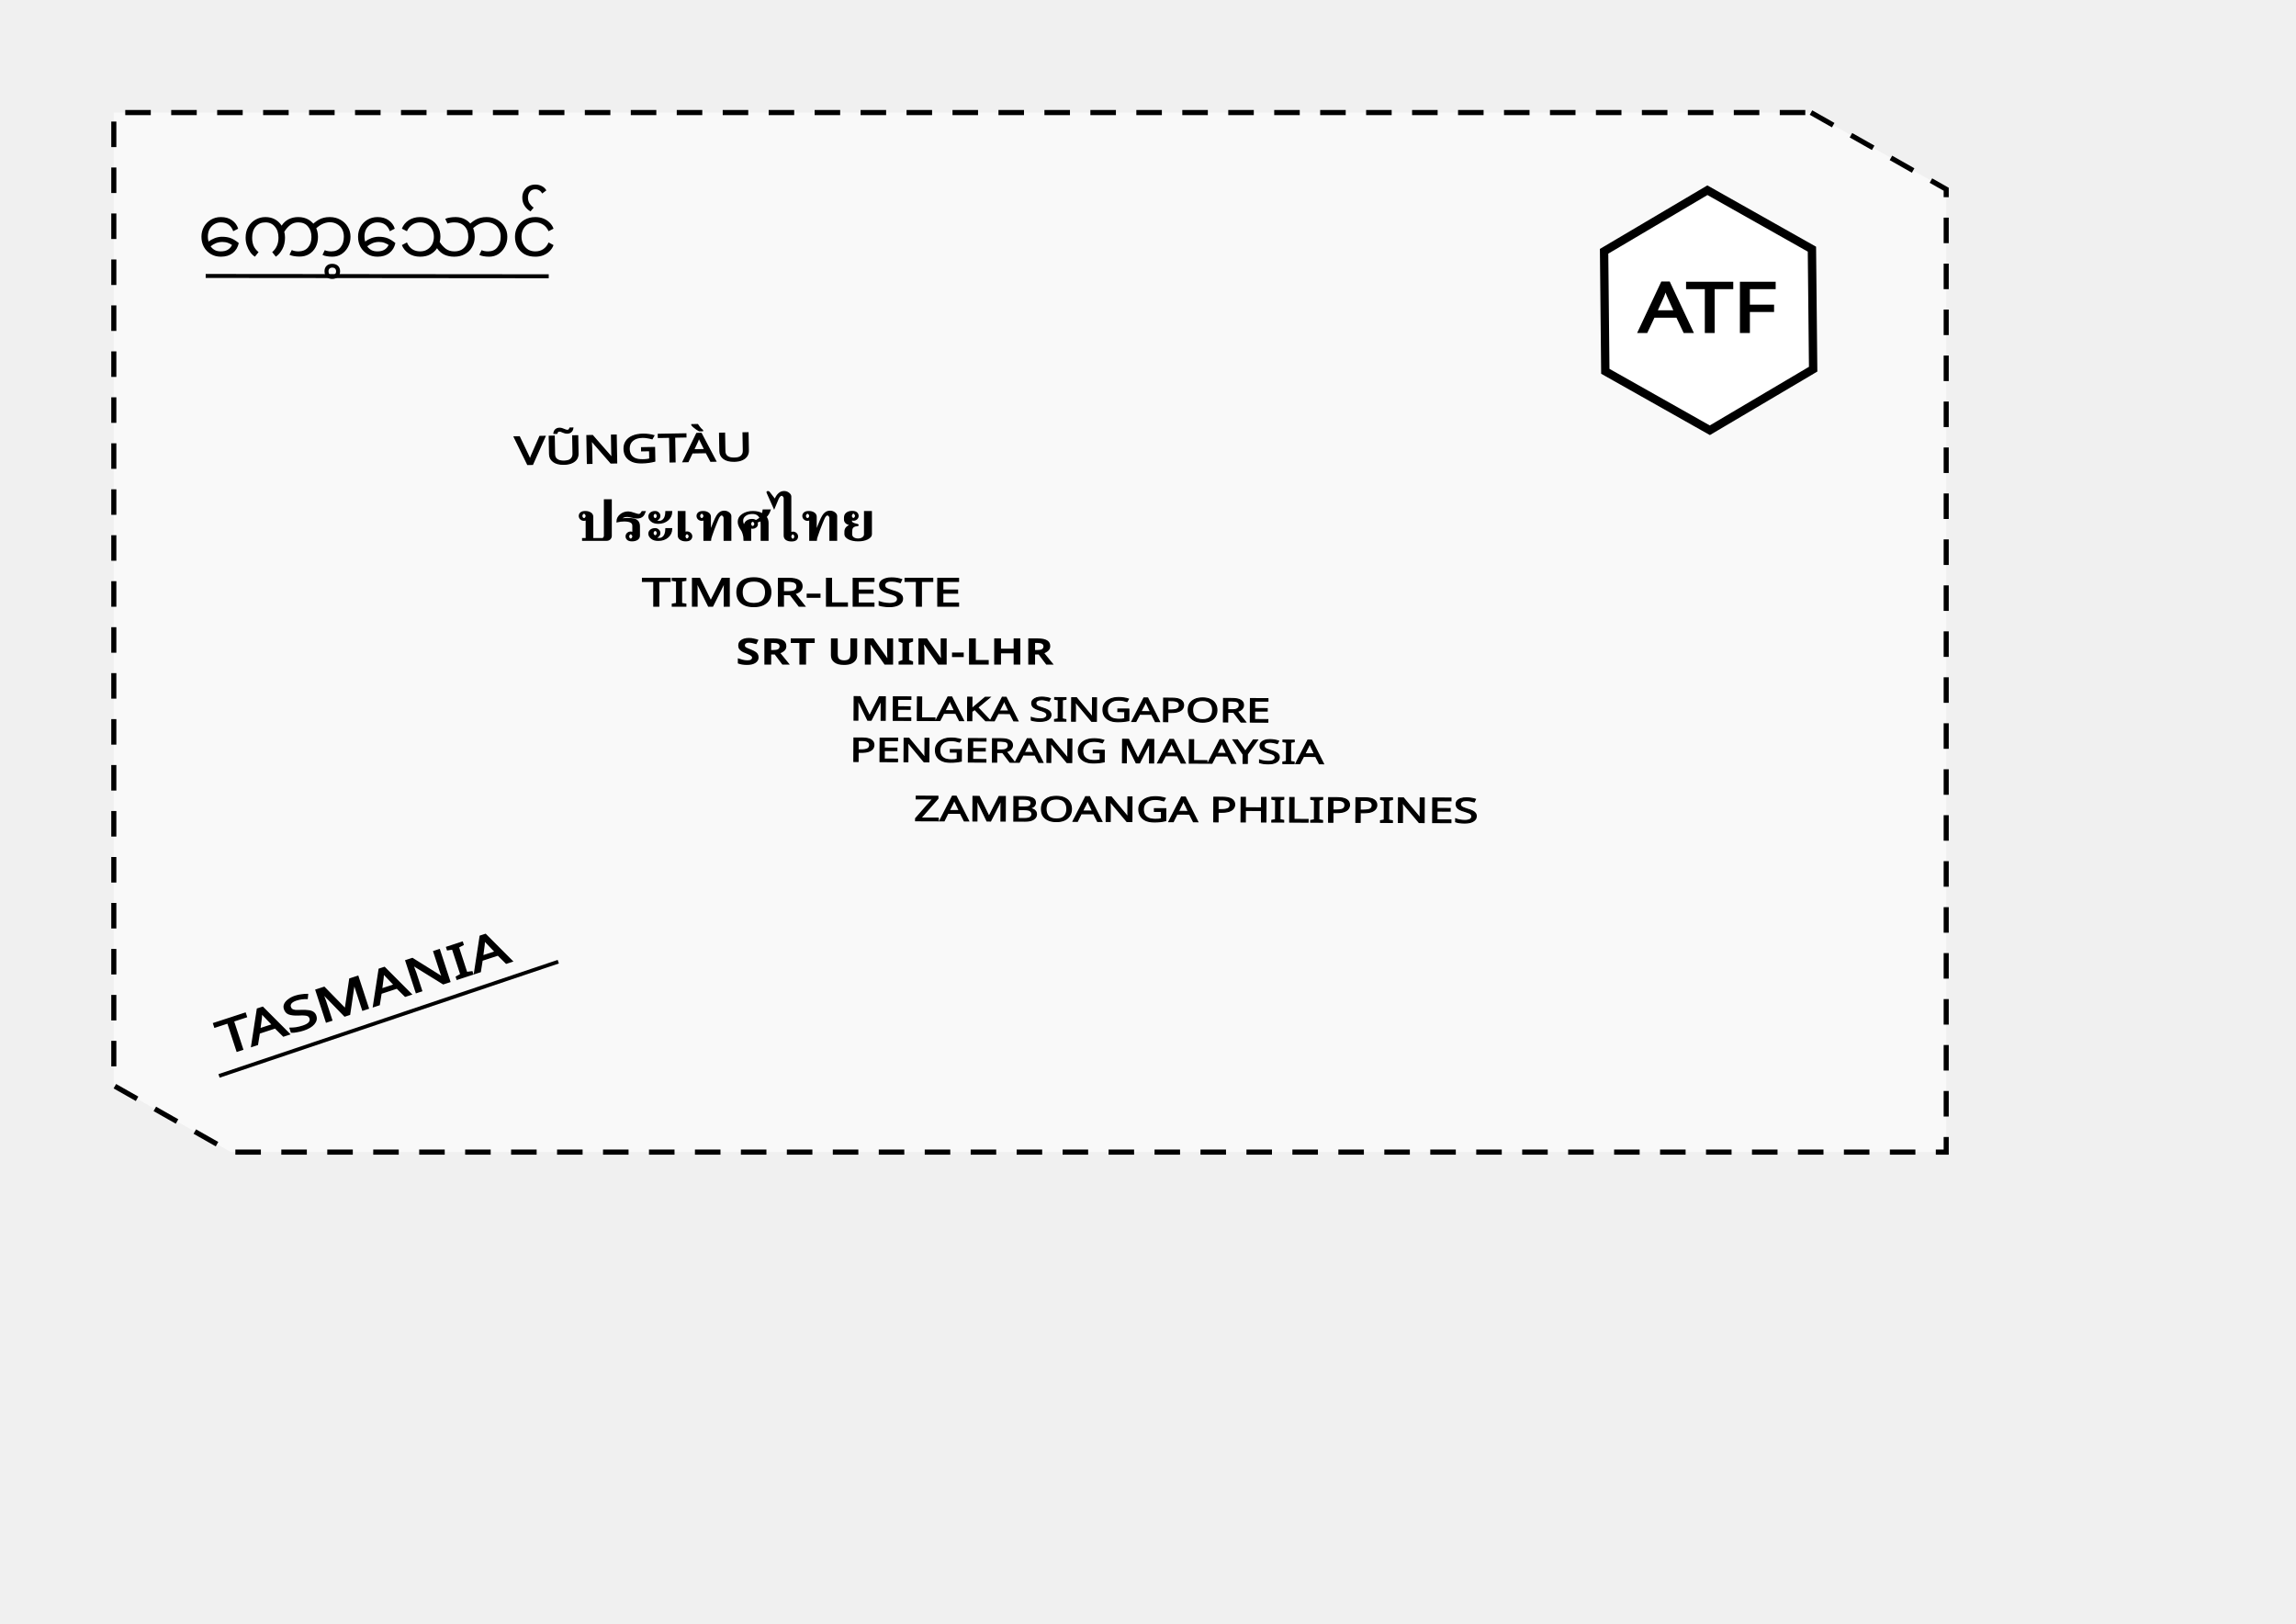
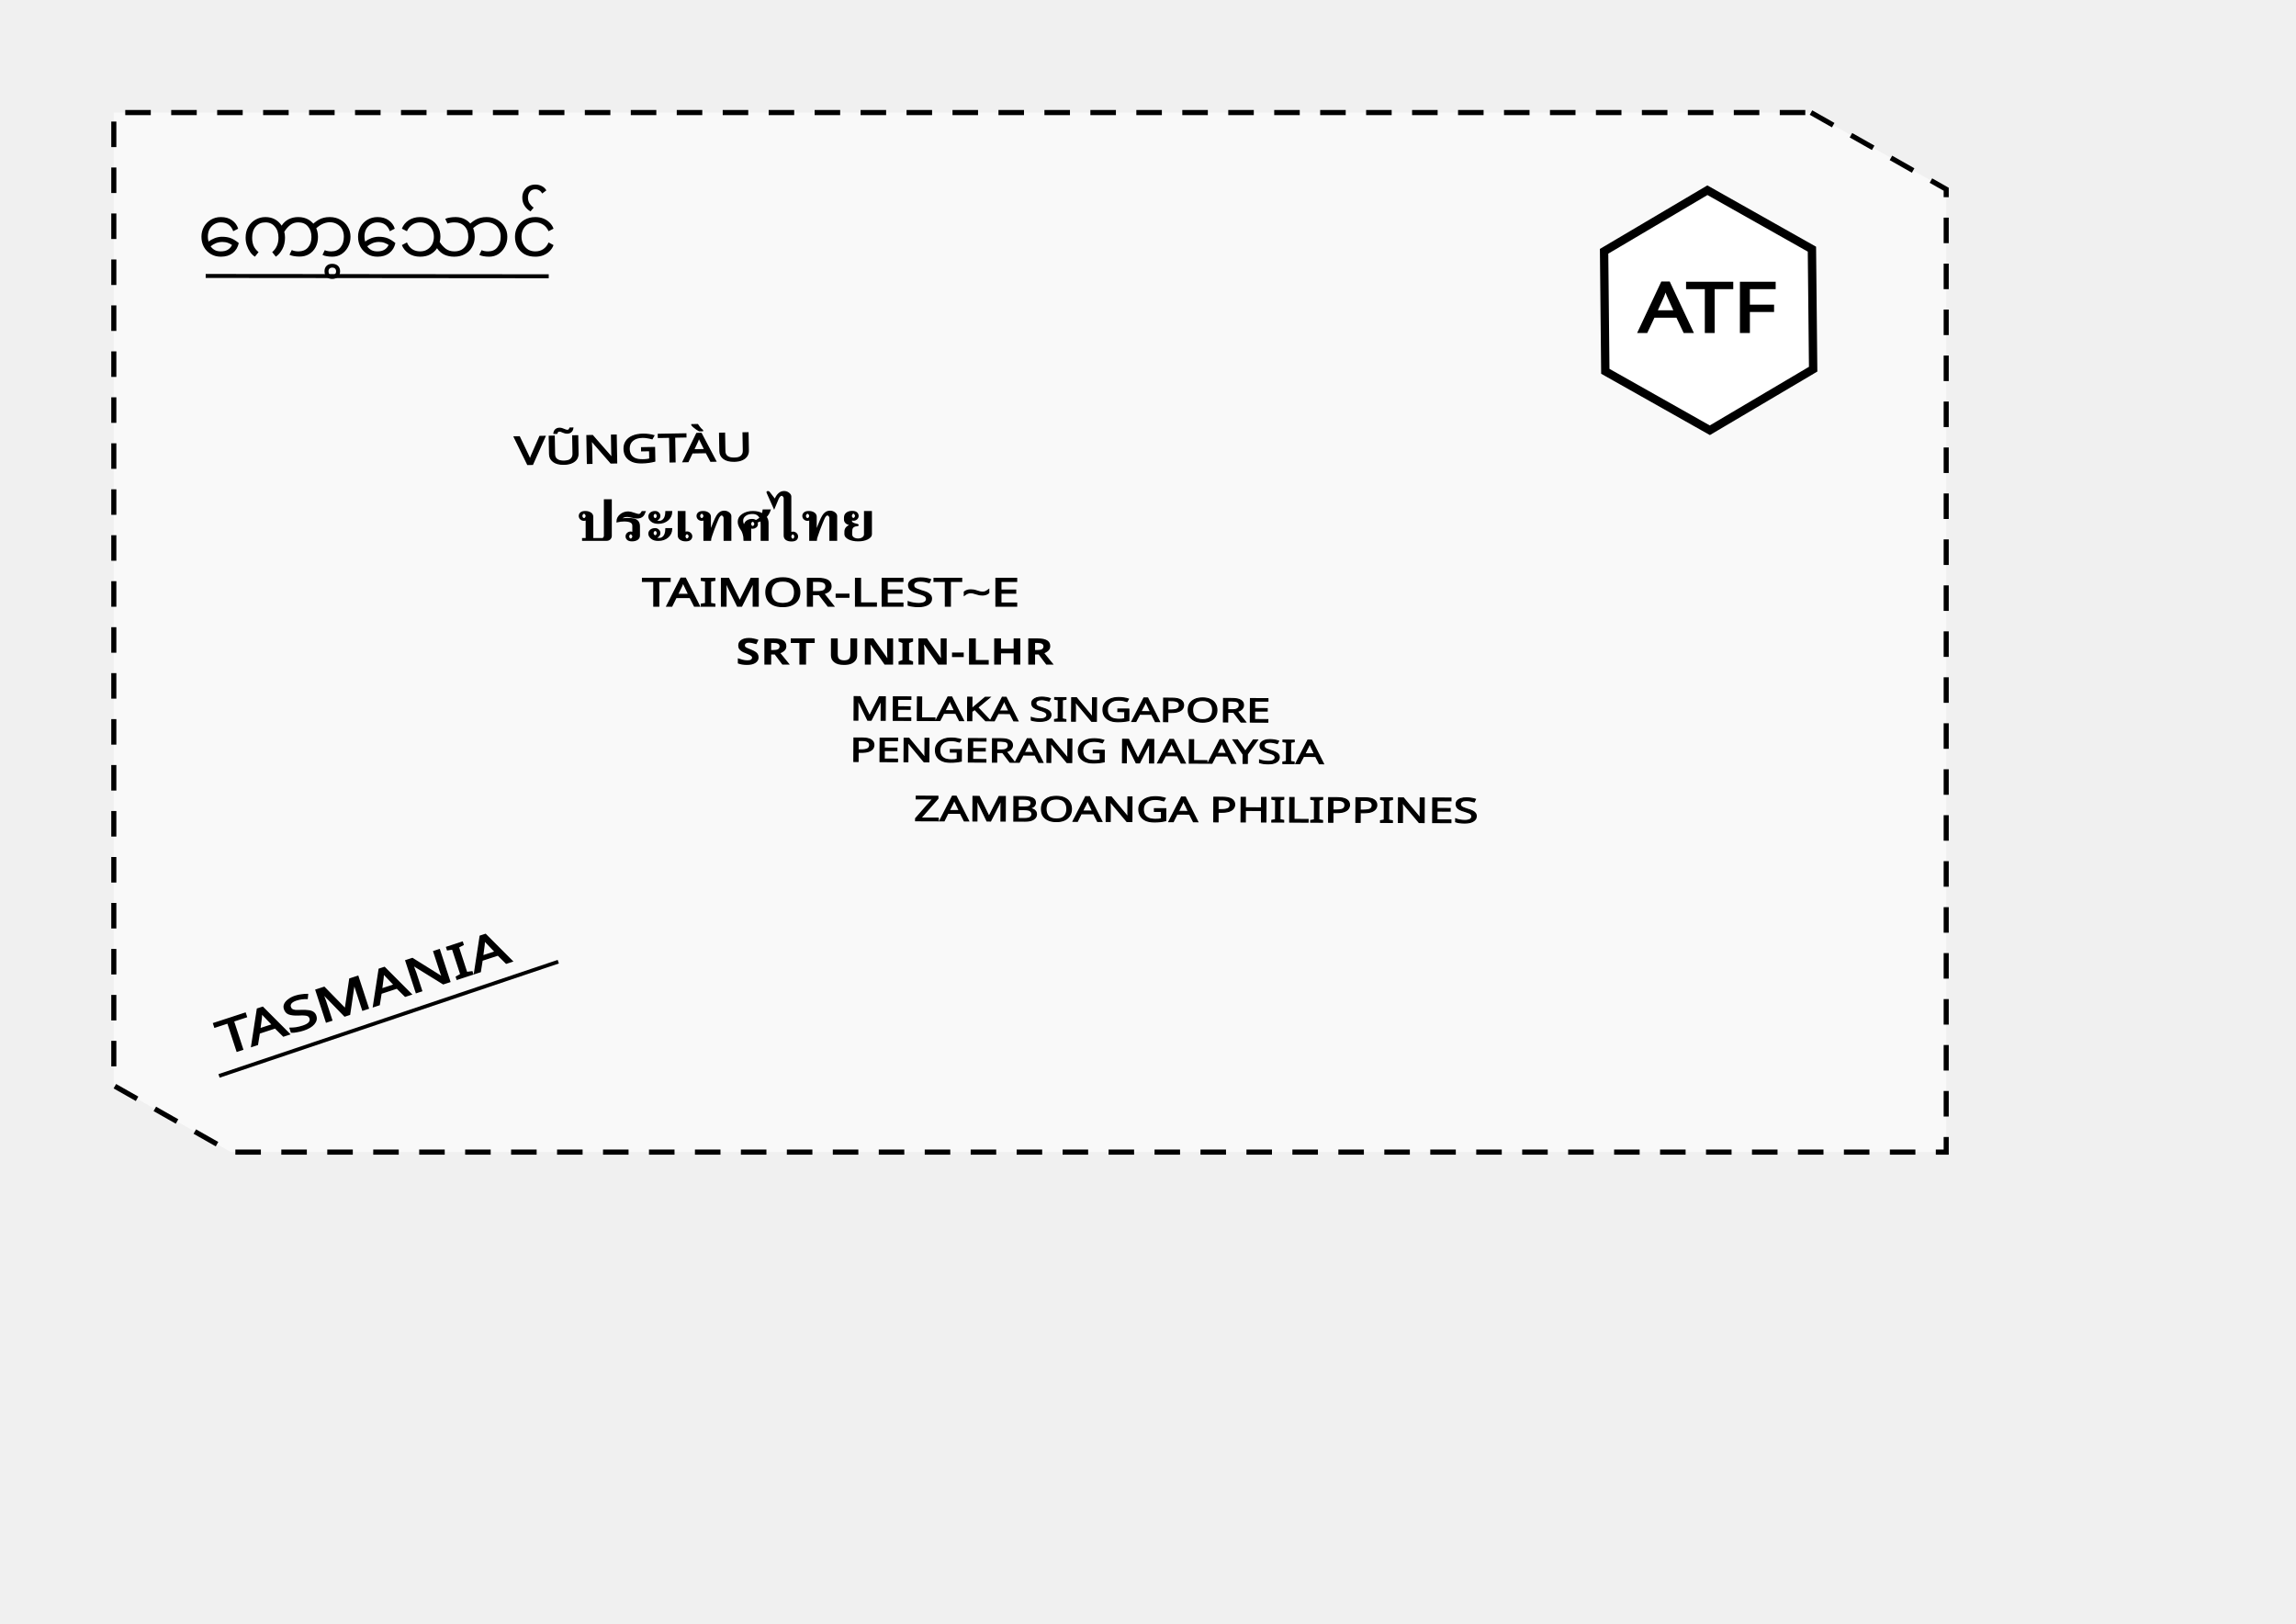
<svg xmlns="http://www.w3.org/2000/svg" width="297mm" height="210mm" viewBox="0 0 297 210" version="1.1" id="svg8">
  <defs id="defs2">
    <rect x="843.947" y="513.626" width="192.61" height="191.679" id="rect66" />
    <rect x="868.508" y="192.254" width="95.753" height="38.9" id="rect1" />
    <pattern id="EMFhbasepattern" patternUnits="userSpaceOnUse" width="6" height="6" x="0" y="0" />
    <pattern id="EMFhbasepattern-4" patternUnits="userSpaceOnUse" width="6" height="6" x="0" y="0" />
    <pattern id="EMFhbasepattern-6" patternUnits="userSpaceOnUse" width="6" height="6" x="0" y="0" />
    <pattern id="EMFhbasepattern-42" patternUnits="userSpaceOnUse" width="6" height="6" x="0" y="0" />
  </defs>
  <g id="layer1">
    <rect style="fill:#f9f9f9;stroke:#333333;stroke-width:1.269;stroke-linecap:round;stroke-linejoin:round;stroke-miterlimit:4;stroke-dasharray:2.538, 2.538;stroke-dashoffset:0;paint-order:markers fill stroke" id="rect1501" width="897.219" height="378.068" x="54.99" y="986.555" ry="25.435" />
    <text xml:space="preserve" style="font-style:normal;font-weight:normal;font-size:1.481px;line-height:1.25;font-family:sans-serif;fill:#000000;fill-opacity:1;stroke:#000000;stroke-width:0.093;stroke-dasharray:none" x="266.611" y="18.132" id="text1979-6-1" transform="scale(1.166899,0.8569721)">
      <tspan id="tspan1977-6-0" x="266.611" y="18.132" style="stroke:#000000;stroke-width:0.093;stroke-dasharray:none" />
      <tspan x="266.611" y="23.221" style="font-size:5.029px;stroke:#000000;stroke-width:0.093;stroke-dasharray:none" id="tspan1981-4-0">KLTX:KBT</tspan>
      <tspan x="266.611" y="29.507" style="font-size:5.029px;stroke:#000000;stroke-width:0.093;stroke-dasharray:none" id="tspan24">KLC</tspan>
      <tspan x="266.611" y="35.794" style="font-size:5.029px;stroke:#000000;stroke-width:0.093;stroke-dasharray:none" id="tspan1">KLT</tspan>
      <tspan x="266.611" y="42.081" style="font-size:5.029px;stroke:#000000;stroke-width:0.093;stroke-dasharray:none" id="tspan23">KAST:KMT</tspan>
      <tspan x="266.611" y="48.368" style="font-size:5.029px;stroke:#000000;stroke-width:0.093;stroke-dasharray:none" id="tspan25">KEZ:MHWT</tspan>
    </text>
    <text xml:space="preserve" transform="scale(0.2645833)" id="text1" style="font-size:24px;font-family:sans-serif;-inkscape-font-specification:sans-serif;white-space:pre;shape-inside:url(#rect1);display:inline;fill:none;stroke:#000000;stroke-width:1.259;stroke-dasharray:none;stroke-dashoffset:0;paint-order:fill markers stroke" />
    <text xml:space="preserve" style="font-style:normal;font-weight:normal;font-size:1.591px;line-height:1.25;font-family:sans-serif;fill:#ff0000;fill-opacity:1;stroke:#ff0000;stroke-width:0.1;stroke-dasharray:none" x="286.639" y="1.624" id="text15" transform="scale(1.086071,0.9207498)">
      <tspan id="tspan13" x="286.639" y="1.624" style="fill:#ff0000;stroke:#ff0000;stroke-width:0.1;stroke-dasharray:none" />
      <tspan x="286.639" y="7.09" style="font-size:5.403px;fill:#ff0000;stroke:#ff0000;stroke-width:0.1;stroke-dasharray:none" id="tspan14">AST^K</tspan>
      <tspan x="286.639" y="13.844" style="font-size:5.403px;fill:#ff0000;stroke:#ff0000;stroke-width:0.1;stroke-dasharray:none" id="tspan15">KRIT</tspan>
    </text>
    <text xml:space="preserve" transform="scale(0.2645833)" id="text66" style="font-size:16px;line-height:1.25;font-family:sans-serif;letter-spacing:0px;white-space:pre;shape-inside:url(#rect66);display:inline" />
    <text xml:space="preserve" style="font-size:4.322px;line-height:1.25;font-family:sans-serif;letter-spacing:0px;fill:#000000;stroke:#000000;stroke-width:0.131;stroke-dasharray:none" x="-138.071" y="83.366" id="text67" transform="scale(1.143016,0.8748786)">
      <tspan style="font-size:4.322px;fill:#000000;stroke:#000000;stroke-width:0.131;stroke-dasharray:none" x="-138.071" y="83.366" id="tspan77"> </tspan>
    </text>
    <text xml:space="preserve" style="font-size:4.322px;line-height:1.25;font-family:sans-serif;letter-spacing:0px;white-space:pre;inline-size:0;fill:#000000;stroke:#000000;stroke-width:0.131;stroke-dasharray:none" x="20.454" y="130.923" id="text76" transform="matrix(1.383442,0.00989151,-0.0100923,1.411518,178.2173,-101.094)">
      <tspan style="font-size:4.322px;fill:#000000;stroke:#000000;stroke-width:0.131;stroke-dasharray:none" x="20.454" y="130.923" id="tspan75">
</tspan>
    </text>
    <path id="path30" style="fill:#f9f9f9;fill-opacity:1;stroke:#000000;stroke-width:0.661;stroke-miterlimit:6.667;stroke-dasharray:3.303, 2.642;stroke-dashoffset:0" d="m 234.261,14.556 17.491,9.921 V 149.008 H 29.886 L 14.722,140.406 V 14.556 Z" />
    <text xml:space="preserve" style="font-size:5.101px;line-height:1.25;font-family:sans-serif;letter-spacing:0px;fill:#000000;stroke:#000000;stroke-width:0.155;stroke-dasharray:none" x="103.773" y="120.858" id="text34" transform="matrix(1.143009,0.00404355,-0.00309499,0.8748732,0,0)">
      <tspan style="font-size:5.101px;fill:#000000;stroke:#000000;stroke-width:0.155;stroke-dasharray:none" x="103.773" y="120.858" id="tspan32">ZAMBOANGA PHILIPPINES</tspan>
      <tspan style="font-size:5.101px;fill:#000000;stroke:#000000;stroke-width:0.155;stroke-dasharray:none" x="103.773" y="127.234" id="tspan34" />
    </text>
    <text xml:space="preserve" style="font-size:4.893px;line-height:1.25;font-family:sans-serif;letter-spacing:0px;fill:#000000;stroke:#000000;stroke-width:0.149;stroke-dasharray:none" x="96.597" y="99.723" id="text42" transform="matrix(1.143002,0.00562434,-0.00430492,0.8748681,0,0)">
      <tspan style="font-size:4.893px;fill:#000000;stroke:#000000;stroke-width:0.149;stroke-dasharray:none" x="96.597" y="99.723" id="tspan37" />
      <tspan style="font-size:4.893px;fill:#000000;stroke:#000000;stroke-width:0.149;stroke-dasharray:none" x="96.597" y="105.838" id="tspan42">MELAKA SINGAPORE</tspan>
      <tspan style="font-size:4.893px;fill:#000000;stroke:#000000;stroke-width:0.149;stroke-dasharray:none" x="96.597" y="111.954" id="tspan78">PENGERANG MALAYSIA</tspan>
    </text>
    <path style="fill:none;stroke:#000000;stroke-width:0.513;stroke-linecap:butt;stroke-linejoin:miter;stroke-dasharray:none;stroke-opacity:1" d="m 70.981,35.732 -44.374,-0.041" id="path74" />
    <path style="fill:none;stroke:#000000;stroke-width:0.545;stroke-linecap:butt;stroke-linejoin:miter;stroke-dasharray:none;stroke-opacity:1" d="M 148.252,233.236 89.325,255.126" id="path78" />
    <path style="fill:none;stroke:#000000;stroke-width:0.549;stroke-linecap:butt;stroke-linejoin:miter;stroke-dasharray:none;stroke-opacity:1" d="M 87.059,249.027 157.289,225.104" id="path79" />
    <text xml:space="preserve" style="font-size:9.221px;line-height:1.25;font-family:sans-serif;letter-spacing:0px;stroke-width:0.576" x="25.575" y="33.105" id="text79">
      <tspan id="tspan79" style="stroke-width:0.576" x="25.575" y="33.105">ကော့သောင်</tspan>
    </text>
    <path id="path1-4" style="fill:#ffffff;stroke:#000000;stroke-width:1.08;stroke-dasharray:none" d="m 234.54,47.748 -13.363,7.898 -13.521,-7.624 -0.158,-15.522 13.363,-7.898 13.521,7.624 z" />
    <text xml:space="preserve" style="font-size:5.231px;line-height:1.25;font-family:sans-serif;word-spacing:0px;fill:#000000;stroke-width:0.245" x="86.385" y="88.171" id="text17" transform="scale(1.101846,0.9075679)">
      <tspan id="tspan16" style="font-style:normal;font-variant:normal;font-weight:bold;font-stretch:normal;font-family:sans-serif;-inkscape-font-specification:'sans-serif Bold';fill:#000000;stroke-width:0.245" x="86.385" y="88.171" />
      <tspan style="font-style:normal;font-variant:normal;font-weight:bold;font-stretch:normal;font-family:sans-serif;-inkscape-font-specification:'sans-serif Bold';fill:#000000;stroke-width:0.245" x="86.385" y="94.709" id="tspan17">SRT UNIN-LHR</tspan>
    </text>
    <text xml:space="preserve" style="font-size:5.764px;line-height:1.25;font-family:sans-serif;letter-spacing:0px;fill:#000000;stroke:#000000;stroke-width:0.175;stroke-dasharray:none" x="57.328" y="70.034" id="text2" transform="matrix(1.142837,-0.02020766,0.01546719,0.8747419,0,0)">
      <tspan style="font-size:5.764px;fill:#000000;stroke:#000000;stroke-width:0.175;stroke-dasharray:none" x="57.328" y="70.034" id="tspan10">VŨNGTÀU</tspan>
    </text>
    <path style="fill:none;stroke:#000000;stroke-width:0.485;stroke-linecap:butt;stroke-linejoin:miter;stroke-dasharray:none;stroke-opacity:1" d="M 28.334,139.153 72.215,124.379" id="path15" />
    <text xml:space="preserve" style="font-size:7.924px;line-height:1.25;font-family:sans-serif;letter-spacing:0px;fill:#000000;stroke:#000000;stroke-width:0.24;stroke-dasharray:none" x="65.242" y="79.833" id="text26" transform="scale(1.143016,0.8748786)">
      <tspan style="font-size:7.924px;fill:#000000;stroke:#000000;stroke-width:0.24;stroke-dasharray:none" x="65.242" y="79.833" id="tspan26">ประเทศไทย</tspan>
      <tspan style="font-size:7.924px;fill:#000000;stroke:#000000;stroke-width:0.24;stroke-dasharray:none" x="65.242" y="89.738" id="tspan68"> </tspan>
    </text>
    <text xml:space="preserve" style="font-size:5.764px;line-height:1.25;font-family:sans-serif;letter-spacing:0px;fill:#000000;stroke:#000000;stroke-width:0.175;stroke-dasharray:none" x="72.671" y="89.612" id="text62" transform="scale(1.143016,0.8748786)">
-       <tspan style="font-size:5.764px;fill:#000000;stroke:#000000;stroke-width:0.175;stroke-dasharray:none" x="72.671" y="89.612" id="tspan63">TIMOR-LESTE </tspan>
+       <tspan style="font-size:5.764px;fill:#000000;stroke:#000000;stroke-width:0.175;stroke-dasharray:none" x="72.671" y="89.612" id="tspan63">TAIMOR-LEST~E </tspan>
    </text>
    <text xml:space="preserve" style="font-size:4.322px;line-height:1.25;font-family:sans-serif;letter-spacing:0px;white-space:pre;inline-size:0;fill:#000000;stroke:#000000;stroke-width:0.131;stroke-dasharray:none" x="20.454" y="130.923" id="text65" transform="matrix(1.739801,-0.5688034,0.4353693,1.331665,-66.00347,-33.38913)">
      <tspan style="font-size:4.322px;fill:#000000;stroke:#000000;stroke-width:0.131;stroke-dasharray:none" x="20.454" y="130.923" id="tspan64">
</tspan>
      <tspan style="font-size:4.322px;fill:#000000;stroke:#000000;stroke-width:0.131;stroke-dasharray:none" x="20.454" y="136.325" id="tspan65">TASMANIA </tspan>
    </text>
    <text xml:space="preserve" style="font-size:9.833px;line-height:1.25;font-family:sans-serif;word-spacing:0px;fill:#000000;fill-opacity:1;stroke:#000000;stroke-width:0.279;stroke-dasharray:none;stroke-opacity:1" x="192.57" y="47.269" id="text3" transform="scale(1.100868,0.9083739)">
      <tspan id="tspan2" style="fill:#000000;fill-opacity:1;stroke:#000000;stroke-width:0.279;stroke-dasharray:none;stroke-opacity:1" x="192.57" y="47.269">ATF</tspan>
    </text>
  </g>
</svg>
